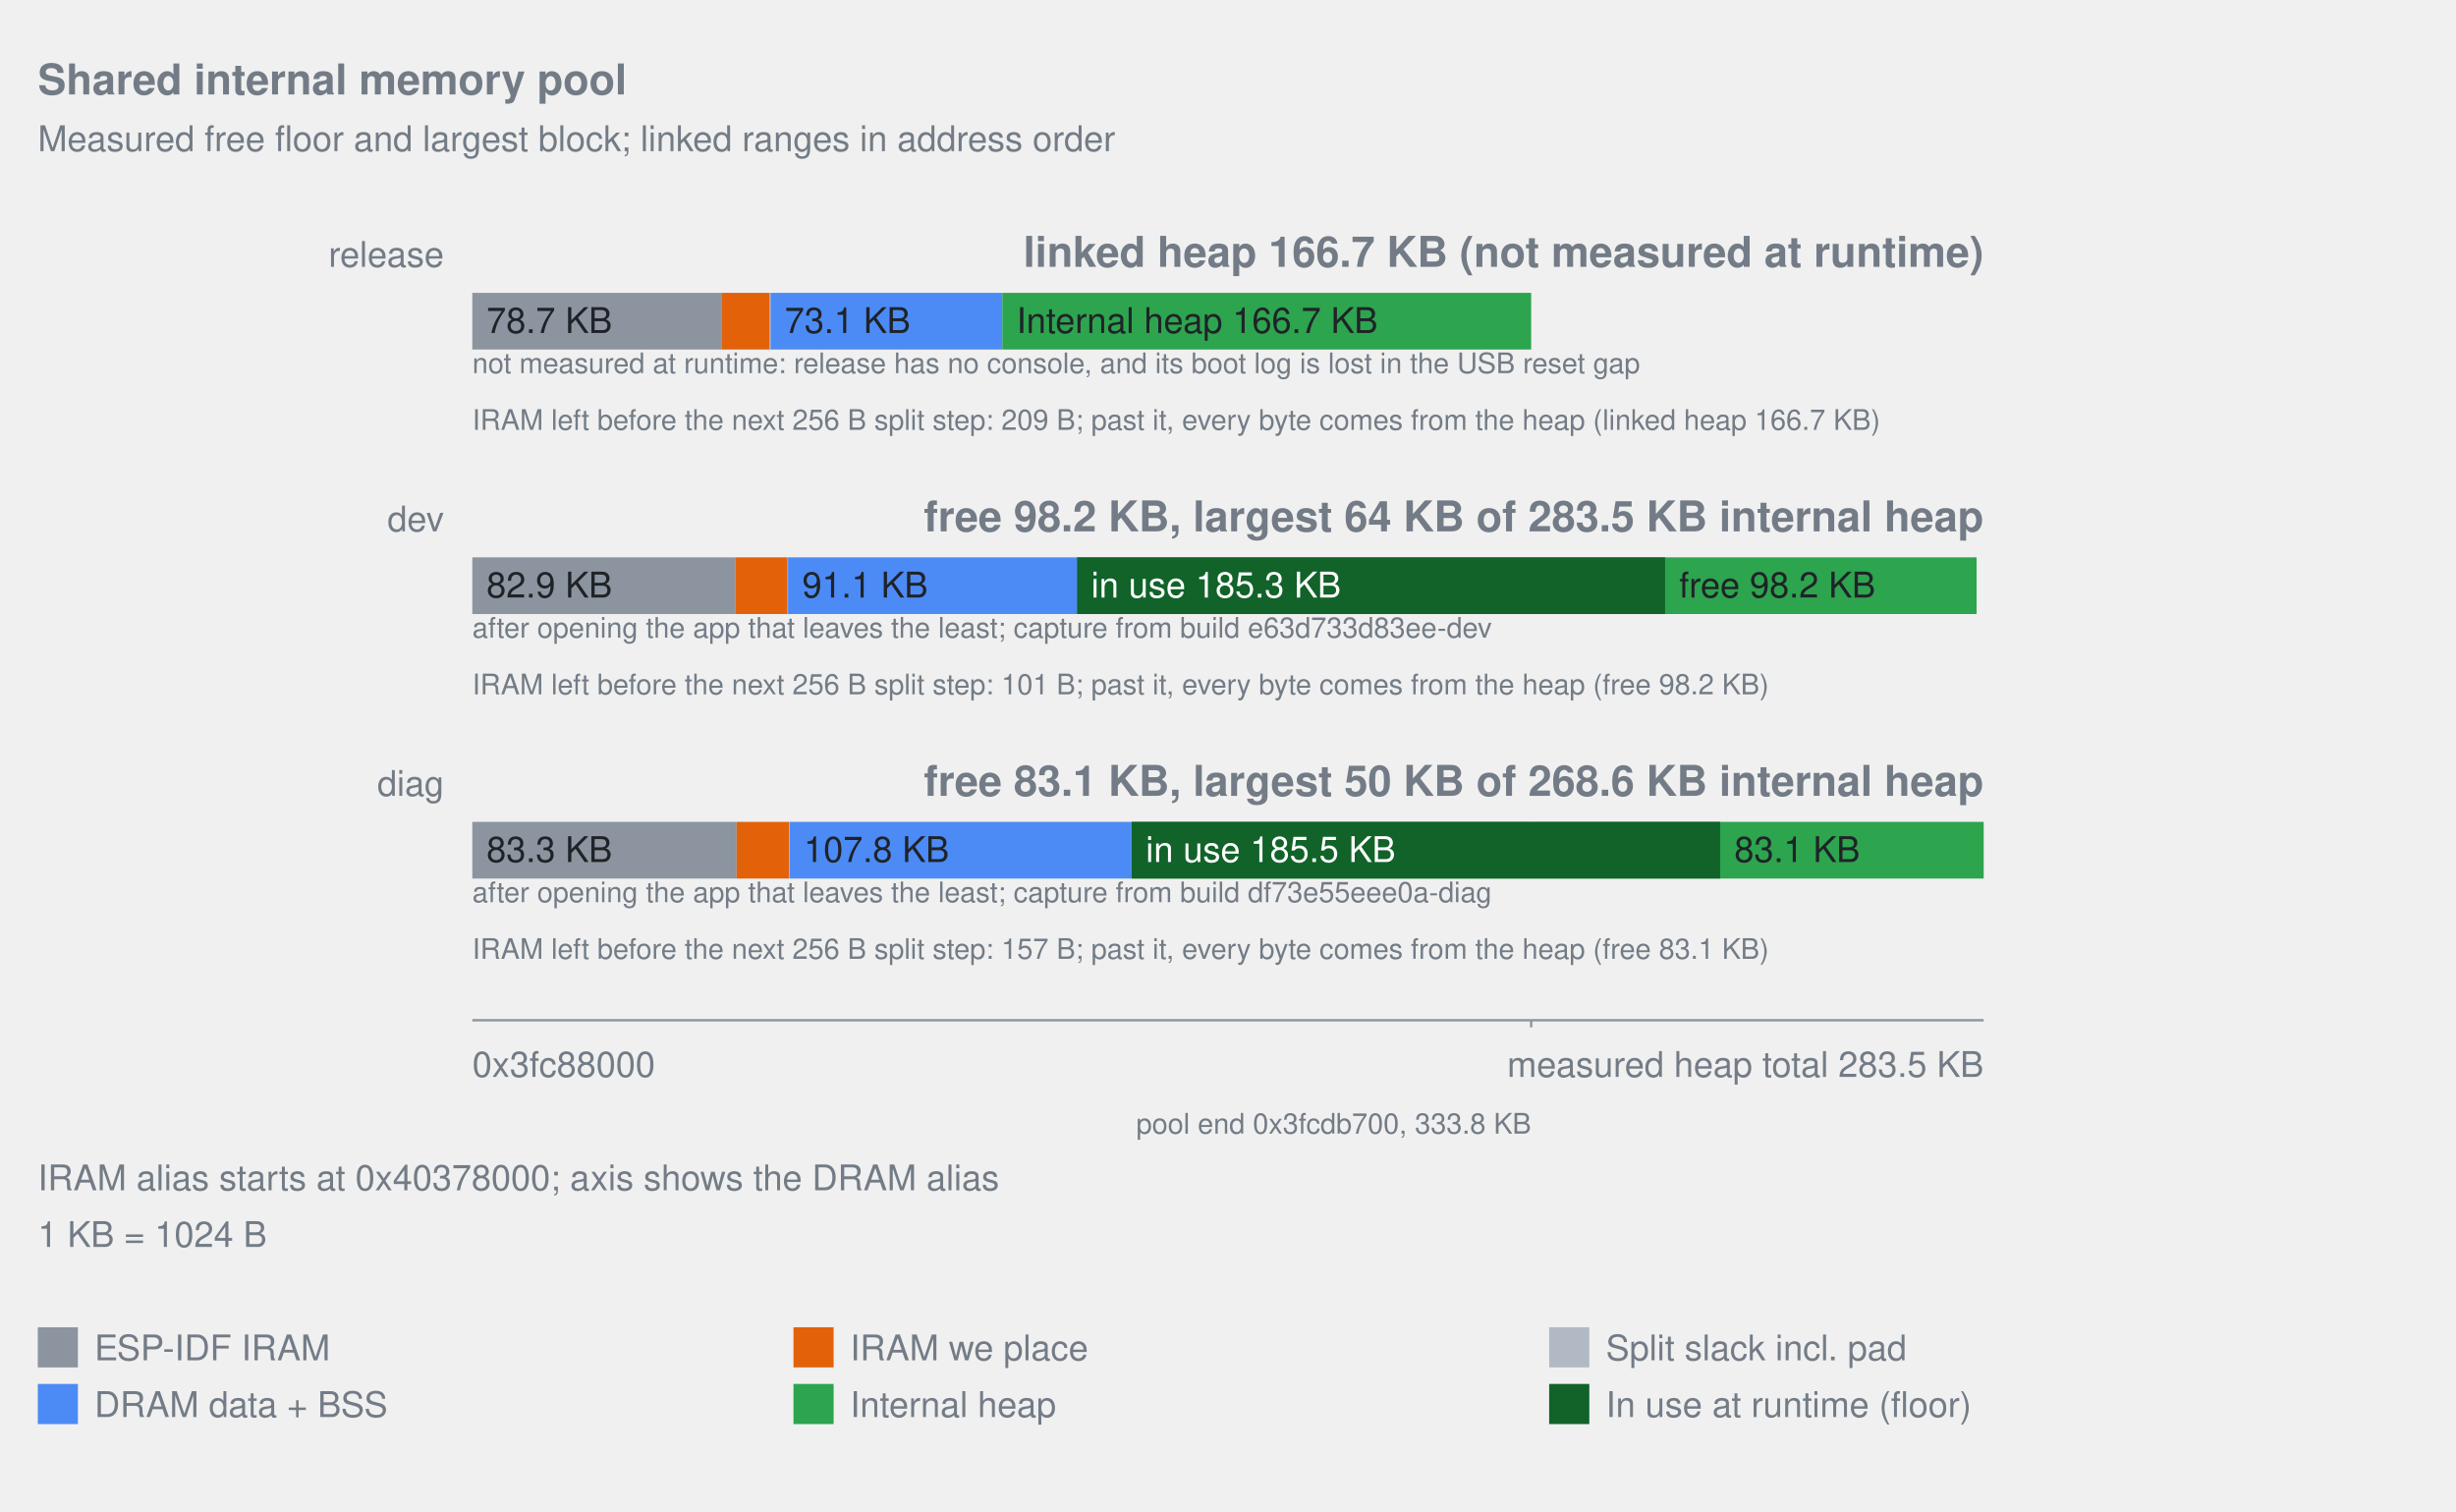
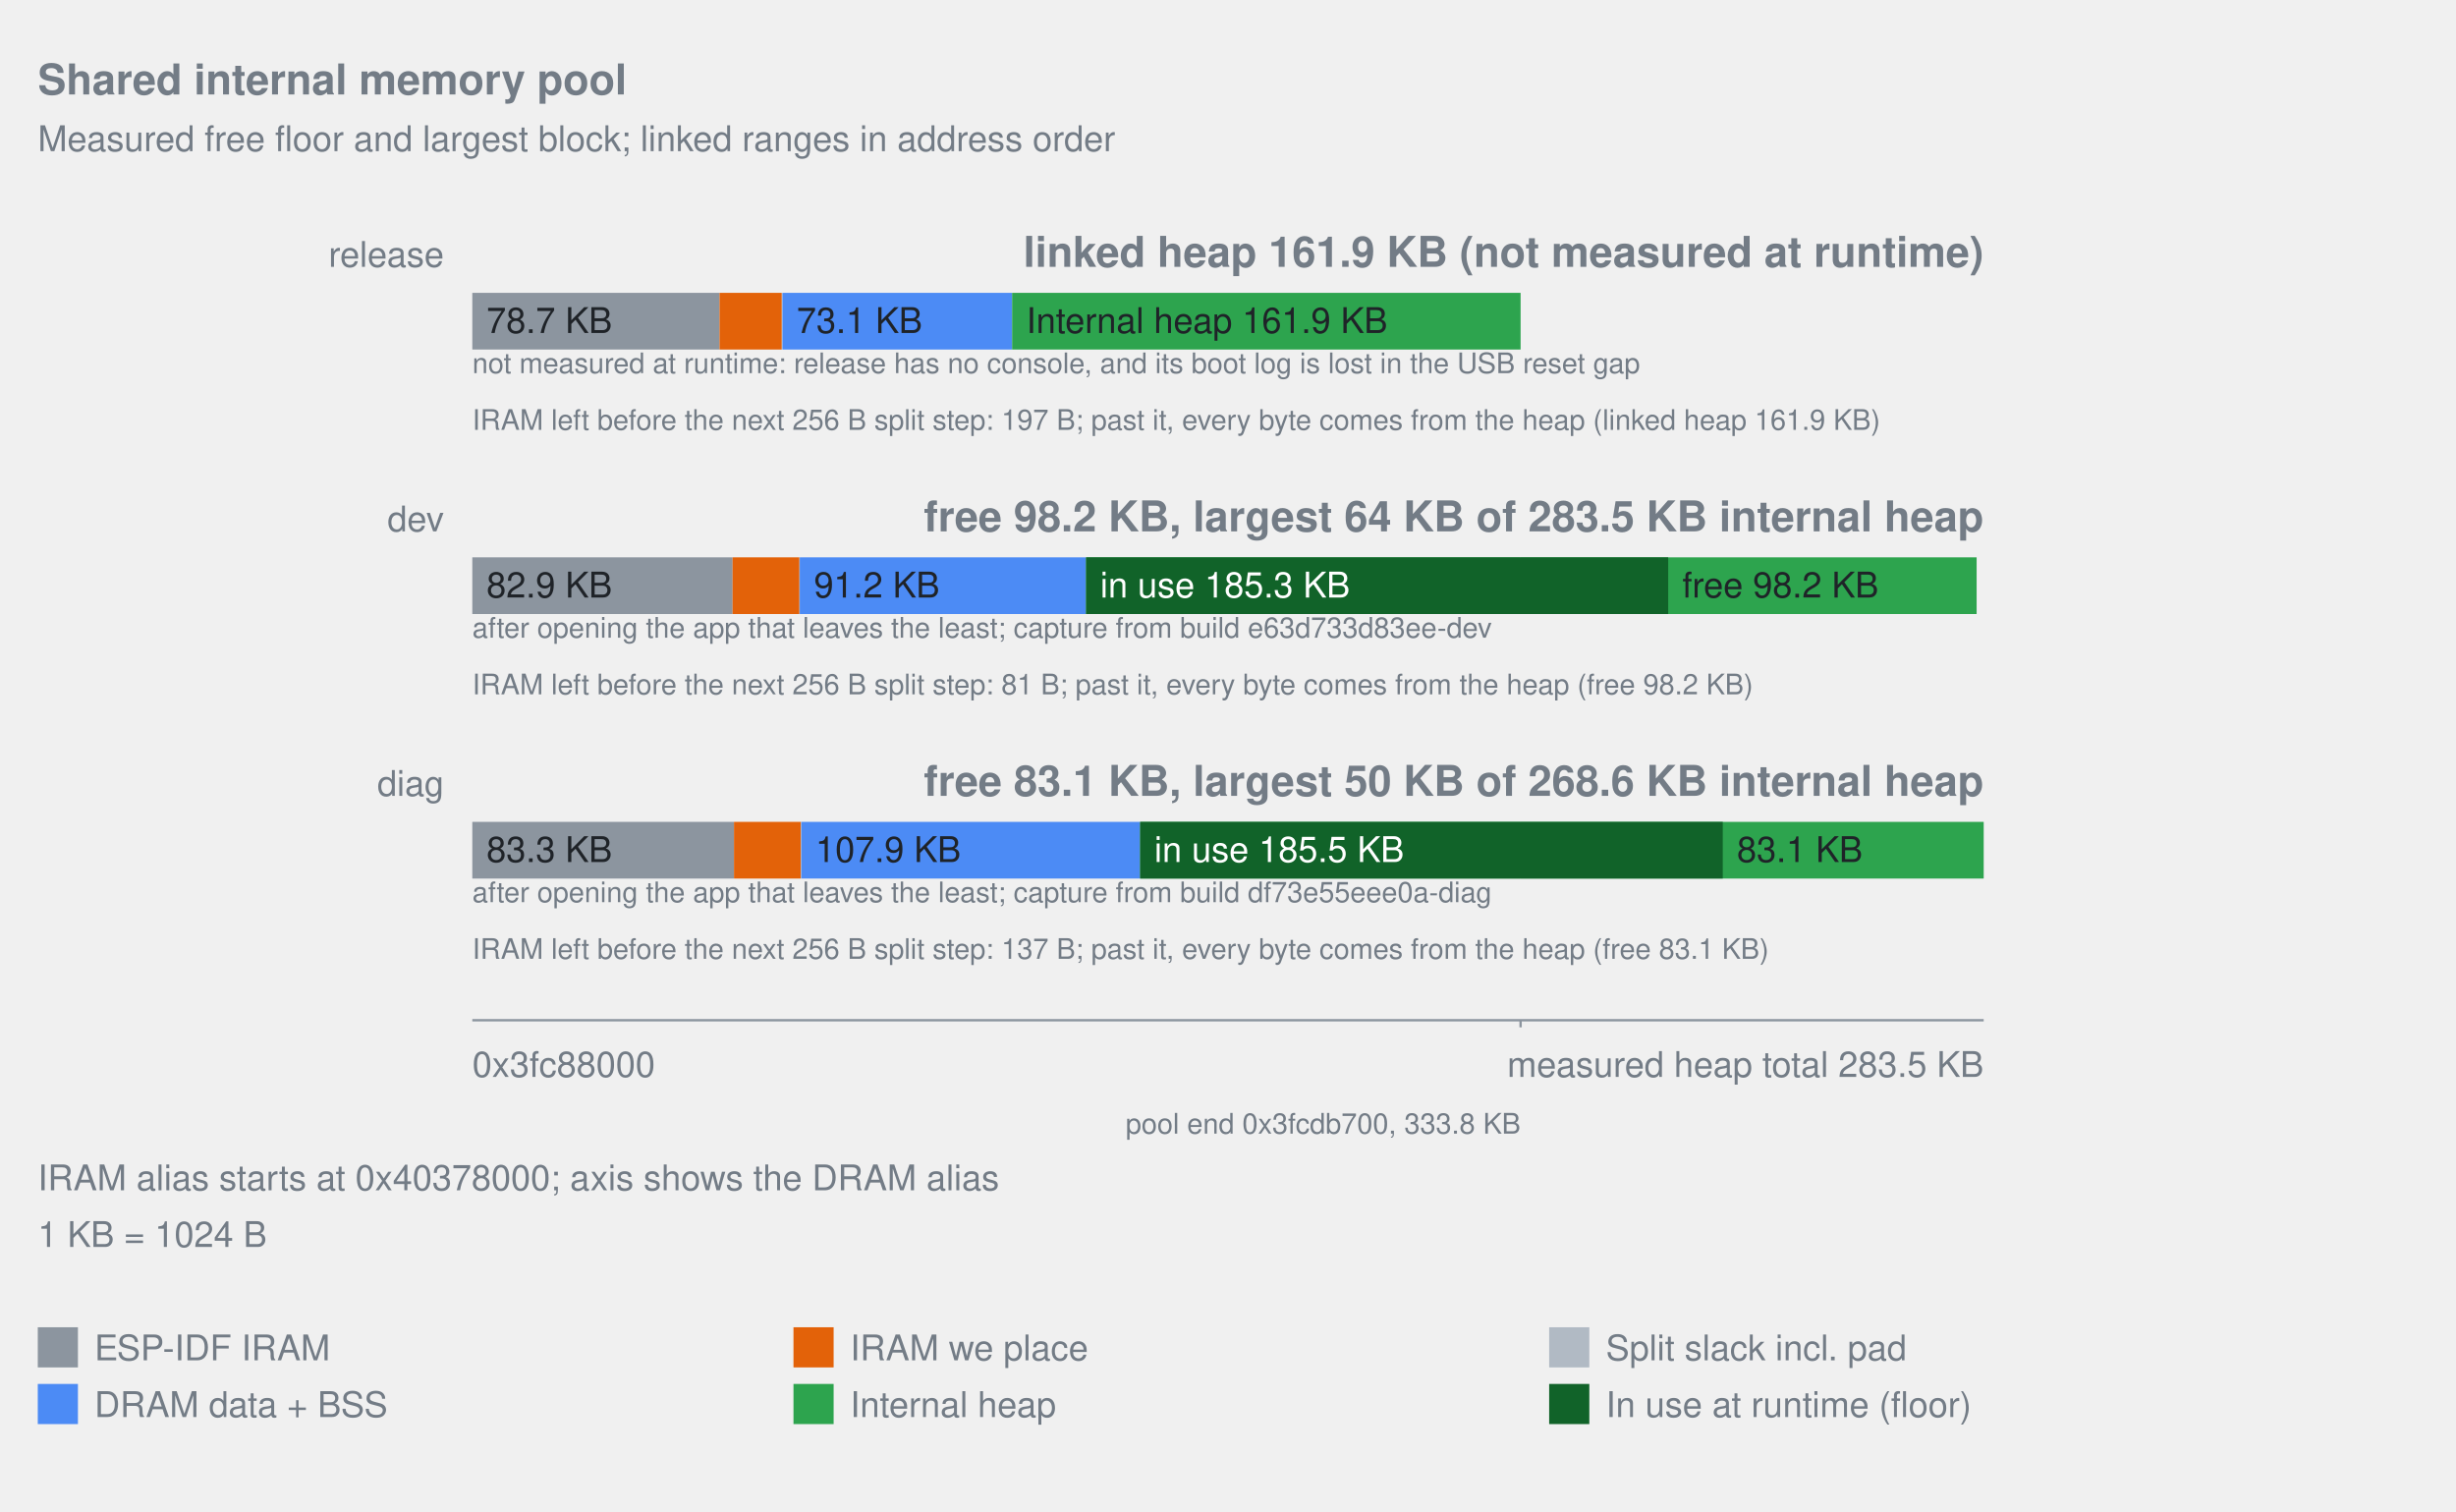
<svg xmlns="http://www.w3.org/2000/svg" width="1040" viewBox="0 0 1040 640" role="img">
  <style>text{fill:#737c86;font-family:-apple-system,Segoe UI,Helvetica,Arial,sans-serif;font-size:15px}.title{font-size:18px;font-weight:600}.note{font-size:12px}.inside{fill:#1f2328}.overlay-inside{fill:#ffffff}</style>
  <text x="16" y="40" text-anchor="start" class="title">Shared internal memory pool</text>
  <text x="16" y="64" text-anchor="start">Measured free floor and largest block; linked ranges in address order</text>
  <text x="188" y="113" text-anchor="end">release</text>
-   <text x="840" y="113" text-anchor="end" class="title">linked heap 166.7 KB (not measured at runtime)</text>
-   <rect x="200.00" y="124" width="105.74" height="24" fill="#8c959f" data-label="ESP-IDF IRAM" data-bytes="80593" />
+   <text x="840" y="113" text-anchor="end" class="title">linked heap 161.9 KB (not measured at runtime)</text>
+   <rect x="200.00" y="124" width="104.69" height="24" fill="#8c959f" data-label="ESP-IDF IRAM" data-bytes="80601" />
  <text x="206.00" y="141" text-anchor="start" class="inside">78.7 KB</text>
-   <rect x="305.74" y="124" width="20.25" height="24" fill="#e36209" data-label="IRAM we place" data-bytes="15438" />
-   <rect x="325.99" y="124" width="0.30" height="24" fill="#b1bac4" data-label="Split slack incl. pad" data-bytes="225" />
-   <rect x="326.29" y="124" width="98.16" height="24" fill="#4c8bf5" data-label="DRAM data + BSS" data-bytes="74816" />
-   <text x="332.29" y="141" text-anchor="start" class="inside">73.1 KB</text>
-   <rect x="424.44" y="124" width="223.94" height="24" fill="#2da44e" data-label="Internal heap" data-bytes="170688" />
-   <text x="430.44" y="141" text-anchor="start" class="inside">Internal heap 166.7 KB</text>
+   <rect x="304.69" y="124" width="26.37" height="24" fill="#e36209" data-label="IRAM we place" data-bytes="20306" />
+   <rect x="331.06" y="124" width="0.28" height="24" fill="#b1bac4" data-label="Split slack incl. pad" data-bytes="213" />
+   <rect x="331.34" y="124" width="97.24" height="24" fill="#4c8bf5" data-label="DRAM data + BSS" data-bytes="74864" />
+   <text x="337.34" y="141" text-anchor="start" class="inside">73.1 KB</text>
+   <rect x="428.58" y="124" width="215.32" height="24" fill="#2da44e" data-label="Internal heap" data-bytes="165776" />
+   <text x="434.58" y="141" text-anchor="start" class="inside">Internal heap 161.9 KB</text>
  <text x="200" y="158" text-anchor="start" class="note">not measured at runtime: release has no console, and its boot log is lost in the USB reset gap</text>
-   <text x="200" y="182" text-anchor="start" class="note">IRAM left before the next 256 B split step: 209 B; past it, every byte comes from the heap (linked heap 166.7 KB)</text>
+   <text x="200" y="182" text-anchor="start" class="note">IRAM left before the next 256 B split step: 197 B; past it, every byte comes from the heap (linked heap 161.9 KB)</text>
  <text x="188" y="225" text-anchor="end">dev</text>
  <text x="840" y="225" text-anchor="end" class="title">free 98.2 KB, largest 64 KB of 283.5 KB internal heap</text>
-   <rect x="200.00" y="236" width="111.32" height="24" fill="#8c959f" data-label="ESP-IDF IRAM" data-bytes="84846" />
+   <rect x="200.00" y="236" width="110.21" height="24" fill="#8c959f" data-label="ESP-IDF IRAM" data-bytes="84854" />
  <text x="206.00" y="253" text-anchor="start" class="inside">82.9 KB</text>
-   <rect x="311.32" y="236" width="22.21" height="24" fill="#e36209" data-label="IRAM we place" data-bytes="16925" />
-   <rect x="333.52" y="236" width="0.15" height="24" fill="#b1bac4" data-label="Split slack incl. pad" data-bytes="117" />
-   <rect x="333.68" y="236" width="122.40" height="24" fill="#4c8bf5" data-label="DRAM data + BSS" data-bytes="93296" />
-   <text x="339.68" y="253" text-anchor="start" class="inside">91.1 KB</text>
-   <rect x="456.08" y="236" width="192.31" height="24" fill="#2da44e" data-label="Internal heap" data-bytes="146576" />
-   <rect x="648.38" y="236" width="188.61" height="24" fill="#2da44e" data-label="Heap outside the linked pool" data-bytes="143763" />
-   <rect x="456.08" y="236" width="248.99" height="24" fill="#116329" data-label="In use at runtime (floor)" data-bytes="189784" />
-   <text x="462.08" y="253" text-anchor="start" class="overlay-inside">in use 185.3 KB</text>
-   <text x="711.07" y="253" text-anchor="start" class="inside">free 98.2 KB</text>
+   <rect x="310.21" y="236" width="28.32" height="24" fill="#e36209" data-label="IRAM we place" data-bytes="21801" />
+   <rect x="338.53" y="236" width="0.13" height="24" fill="#b1bac4" data-label="Split slack incl. pad" data-bytes="97" />
+   <rect x="338.66" y="236" width="121.24" height="24" fill="#4c8bf5" data-label="DRAM data + BSS" data-bytes="93344" />
+   <text x="344.66" y="253" text-anchor="start" class="inside">91.2 KB</text>
+   <rect x="459.90" y="236" width="184.00" height="24" fill="#2da44e" data-label="Internal heap" data-bytes="141664" />
+   <rect x="643.90" y="236" width="193.11" height="24" fill="#2da44e" data-label="Heap outside the linked pool" data-bytes="148675" />
+   <rect x="459.90" y="236" width="246.50" height="24" fill="#116329" data-label="In use at runtime (floor)" data-bytes="189784" />
+   <text x="465.90" y="253" text-anchor="start" class="overlay-inside">in use 185.3 KB</text>
+   <text x="712.40" y="253" text-anchor="start" class="inside">free 98.2 KB</text>
  <text x="200" y="270" text-anchor="start" class="note">after opening the app that leaves the least; capture from build e63d733d83ee-dev</text>
-   <text x="200" y="294" text-anchor="start" class="note">IRAM left before the next 256 B split step: 101 B; past it, every byte comes from the heap (free 98.2 KB)</text>
+   <text x="200" y="294" text-anchor="start" class="note">IRAM left before the next 256 B split step: 81 B; past it, every byte comes from the heap (free 98.2 KB)</text>
  <text x="188" y="337" text-anchor="end">diag</text>
  <text x="840" y="337" text-anchor="end" class="title">free 83.1 KB, largest 50 KB of 268.6 KB internal heap</text>
-   <rect x="200.00" y="348" width="111.91" height="24" fill="#8c959f" data-label="ESP-IDF IRAM" data-bytes="85302" />
+   <rect x="200.00" y="348" width="110.81" height="24" fill="#8c959f" data-label="ESP-IDF IRAM" data-bytes="85310" />
  <text x="206.00" y="365" text-anchor="start" class="inside">83.3 KB</text>
-   <rect x="311.91" y="348" width="22.21" height="24" fill="#e36209" data-label="IRAM we place" data-bytes="16925" />
-   <rect x="334.12" y="348" width="0.23" height="24" fill="#b1bac4" data-label="Split slack incl. pad" data-bytes="173" />
-   <rect x="334.35" y="348" width="144.84" height="24" fill="#4c8bf5" data-label="DRAM data + BSS" data-bytes="110400" />
-   <text x="340.35" y="365" text-anchor="start" class="inside">107.8 KB</text>
-   <rect x="479.19" y="348" width="169.19" height="24" fill="#2da44e" data-label="Internal heap" data-bytes="128960" />
-   <rect x="648.38" y="348" width="191.62" height="24" fill="#2da44e" data-label="Heap outside the linked pool" data-bytes="146051" />
-   <rect x="479.19" y="348" width="249.20" height="24" fill="#116329" data-label="In use at runtime (floor)" data-bytes="189940" />
-   <text x="485.19" y="365" text-anchor="start" class="overlay-inside">in use 185.5 KB</text>
-   <text x="734.39" y="365" text-anchor="start" class="inside">83.1 KB</text>
+   <rect x="310.81" y="348" width="28.32" height="24" fill="#e36209" data-label="IRAM we place" data-bytes="21801" />
+   <rect x="339.12" y="348" width="0.20" height="24" fill="#b1bac4" data-label="Split slack incl. pad" data-bytes="153" />
+   <rect x="339.32" y="348" width="143.48" height="24" fill="#4c8bf5" data-label="DRAM data + BSS" data-bytes="110464" />
+   <text x="345.32" y="365" text-anchor="start" class="inside">107.9 KB</text>
+   <rect x="482.80" y="348" width="161.10" height="24" fill="#2da44e" data-label="Internal heap" data-bytes="124032" />
+   <rect x="643.90" y="348" width="196.10" height="24" fill="#2da44e" data-label="Heap outside the linked pool" data-bytes="150979" />
+   <rect x="482.80" y="348" width="246.71" height="24" fill="#116329" data-label="In use at runtime (floor)" data-bytes="189940" />
+   <text x="488.80" y="365" text-anchor="start" class="overlay-inside">in use 185.5 KB</text>
+   <text x="735.50" y="365" text-anchor="start" class="inside">83.1 KB</text>
  <text x="200" y="382" text-anchor="start" class="note">after opening the app that leaves the least; capture from build df73e55eee0a-diag</text>
-   <text x="200" y="406" text-anchor="start" class="note">IRAM left before the next 256 B split step: 157 B; past it, every byte comes from the heap (free 83.1 KB)</text>
+   <text x="200" y="406" text-anchor="start" class="note">IRAM left before the next 256 B split step: 137 B; past it, every byte comes from the heap (free 83.1 KB)</text>
  <line x1="200" y1="432" x2="840" y2="432" stroke="#8c959f" />
-   <line x1="648.38" y1="432" x2="648.38" y2="435" stroke="#8c959f" />
-   <text x="648.38" y="480" text-anchor="end" class="note">pool end 0x3fcdb700, 333.8 KB</text>
+   <line x1="643.90" y1="432" x2="643.90" y2="435" stroke="#8c959f" />
+   <text x="643.90" y="480" text-anchor="end" class="note">pool end 0x3fcdb700, 333.8 KB</text>
  <text x="200" y="456" text-anchor="start">0x3fc88000</text>
  <text x="840" y="456" text-anchor="end">measured heap total 283.5 KB</text>
  <text x="16" y="504" text-anchor="start">IRAM alias starts at 0x40378000; axis shows the DRAM alias</text>
  <text x="16" y="528" text-anchor="start">1 KB = 1024 B</text>
  <rect x="16" y="562" width="17" height="17" fill="#8c959f" />
  <text x="40" y="576" text-anchor="start">ESP-IDF IRAM</text>
  <rect x="336" y="562" width="17" height="17" fill="#e36209" />
  <text x="360" y="576" text-anchor="start">IRAM we place</text>
  <rect x="656" y="562" width="17" height="17" fill="#b1bac4" />
  <text x="680" y="576" text-anchor="start">Split slack incl. pad</text>
  <rect x="16" y="586" width="17" height="17" fill="#4c8bf5" />
  <text x="40" y="600" text-anchor="start">DRAM data + BSS</text>
  <rect x="336" y="586" width="17" height="17" fill="#2da44e" />
  <text x="360" y="600" text-anchor="start">Internal heap</text>
  <rect x="656" y="586" width="17" height="17" fill="#116329" />
  <text x="680" y="600" text-anchor="start">In use at runtime (floor)</text>
</svg>
